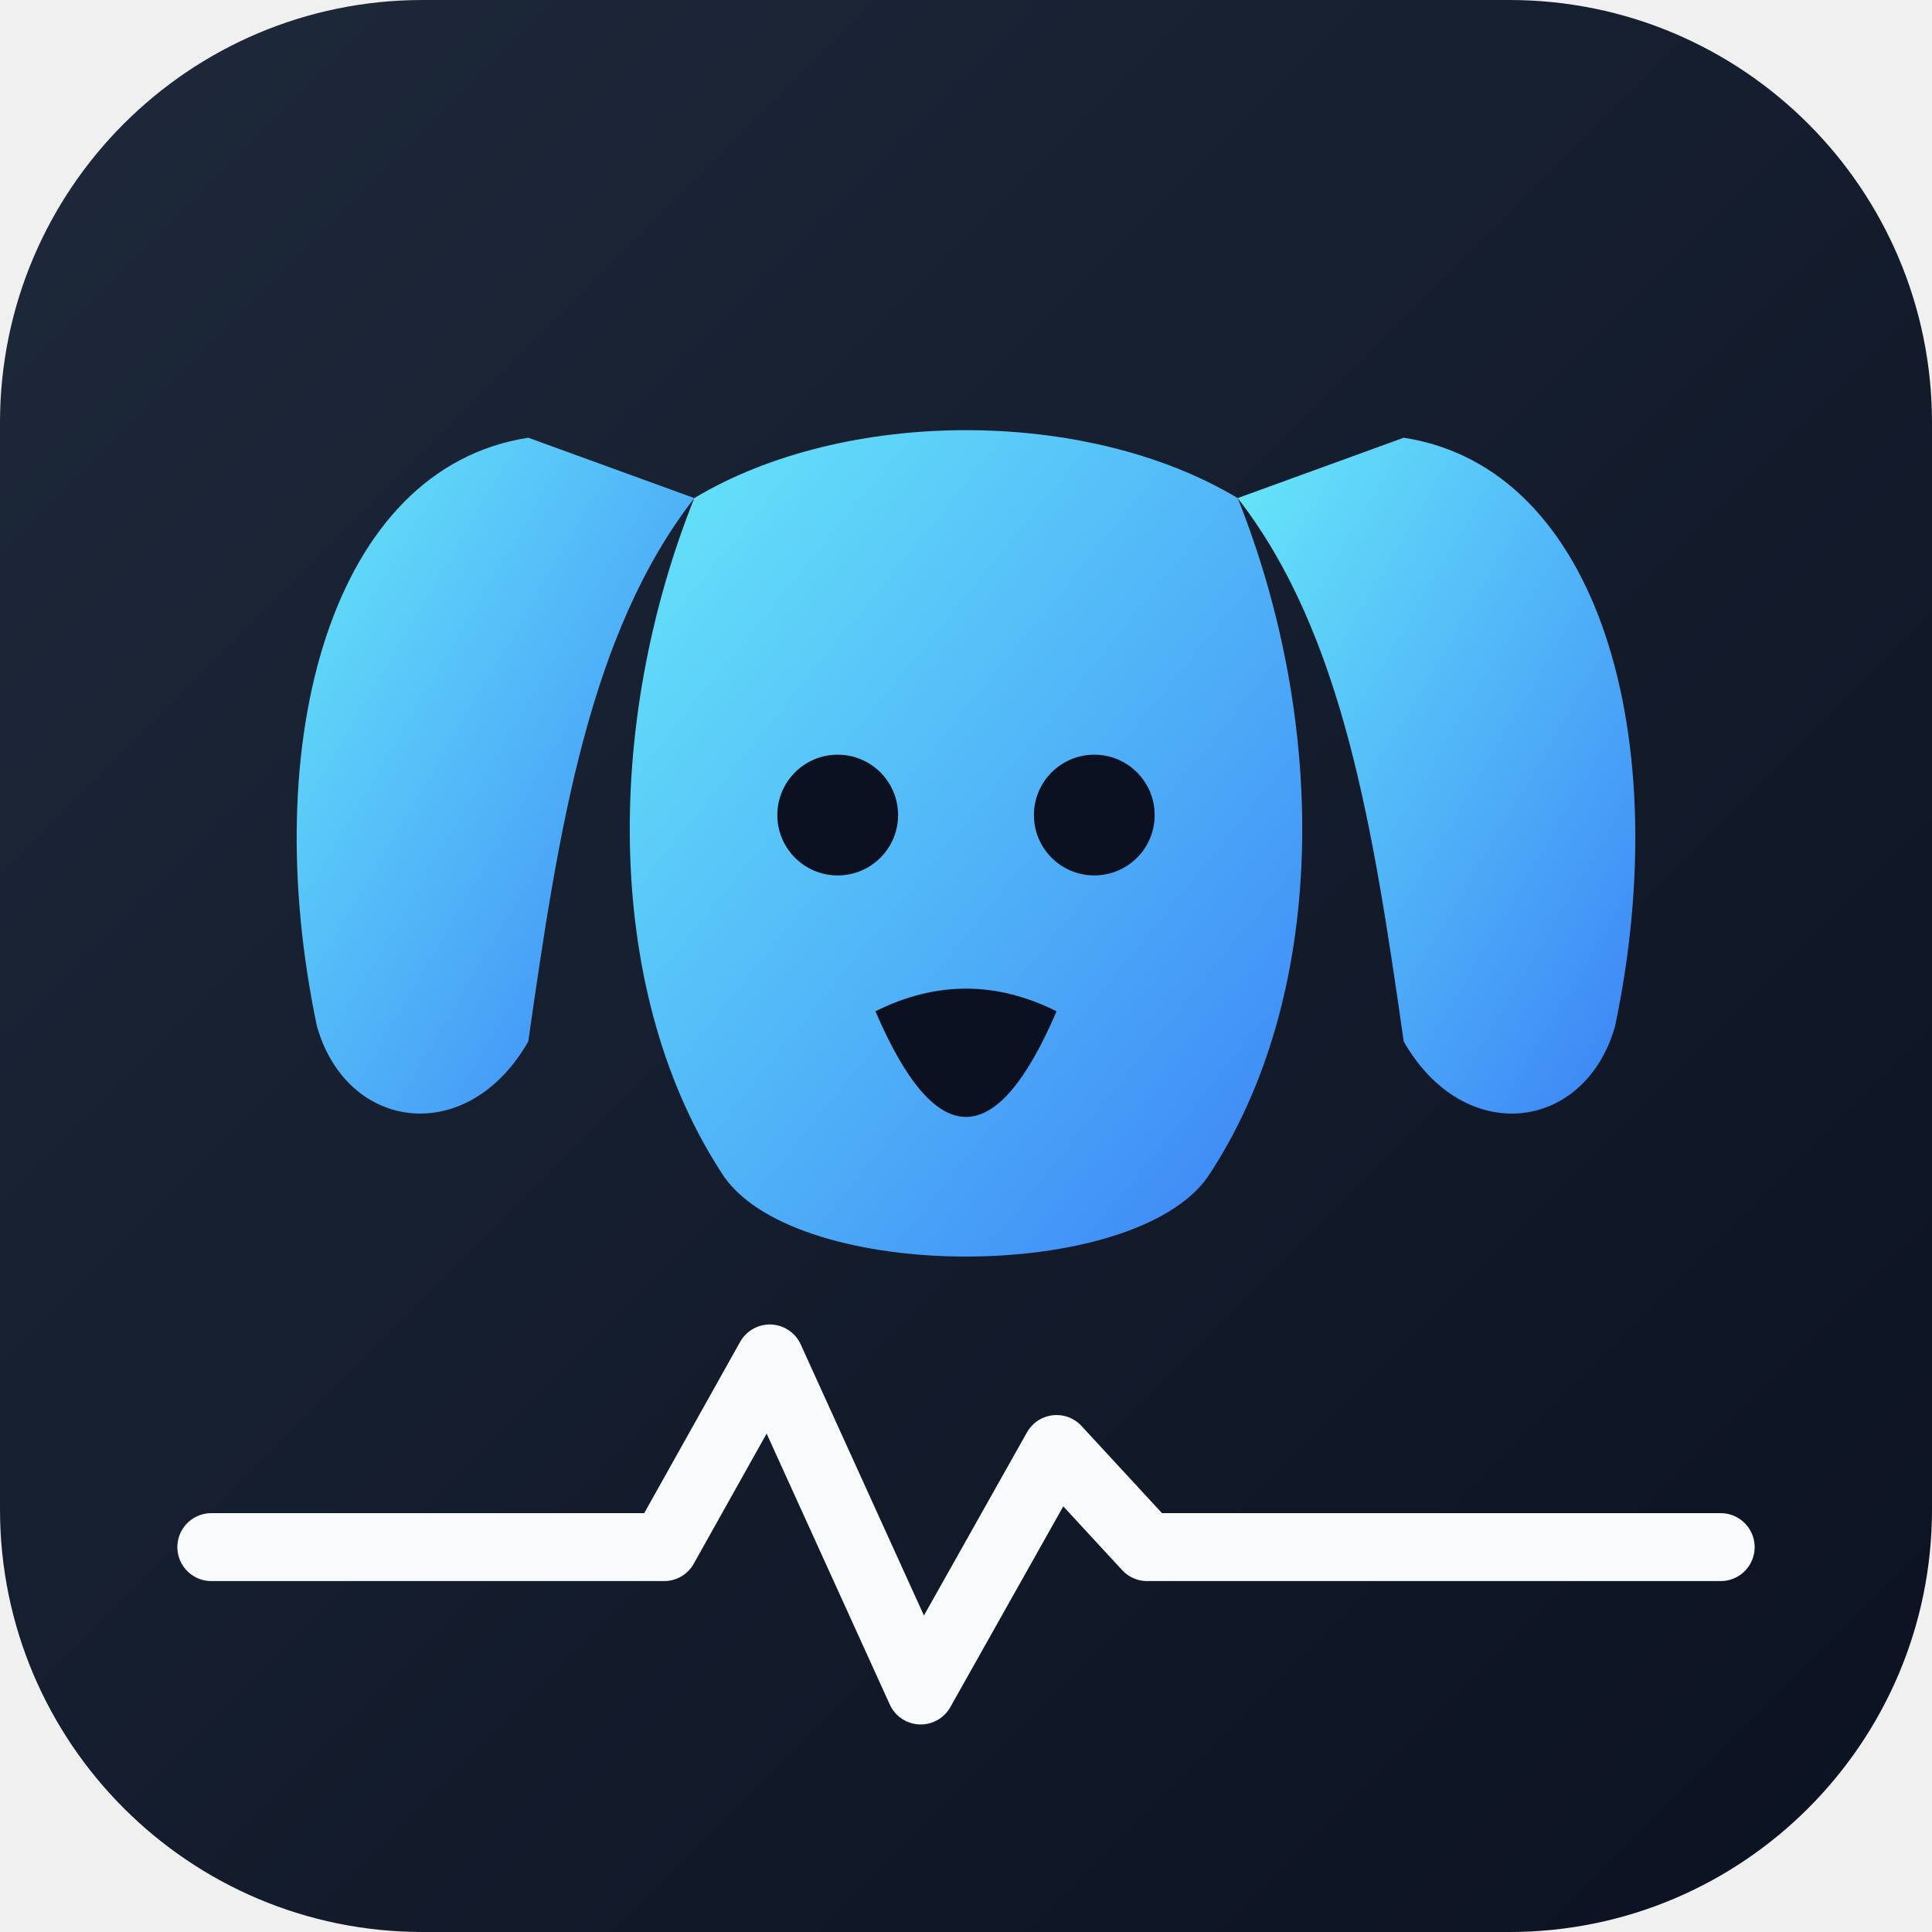
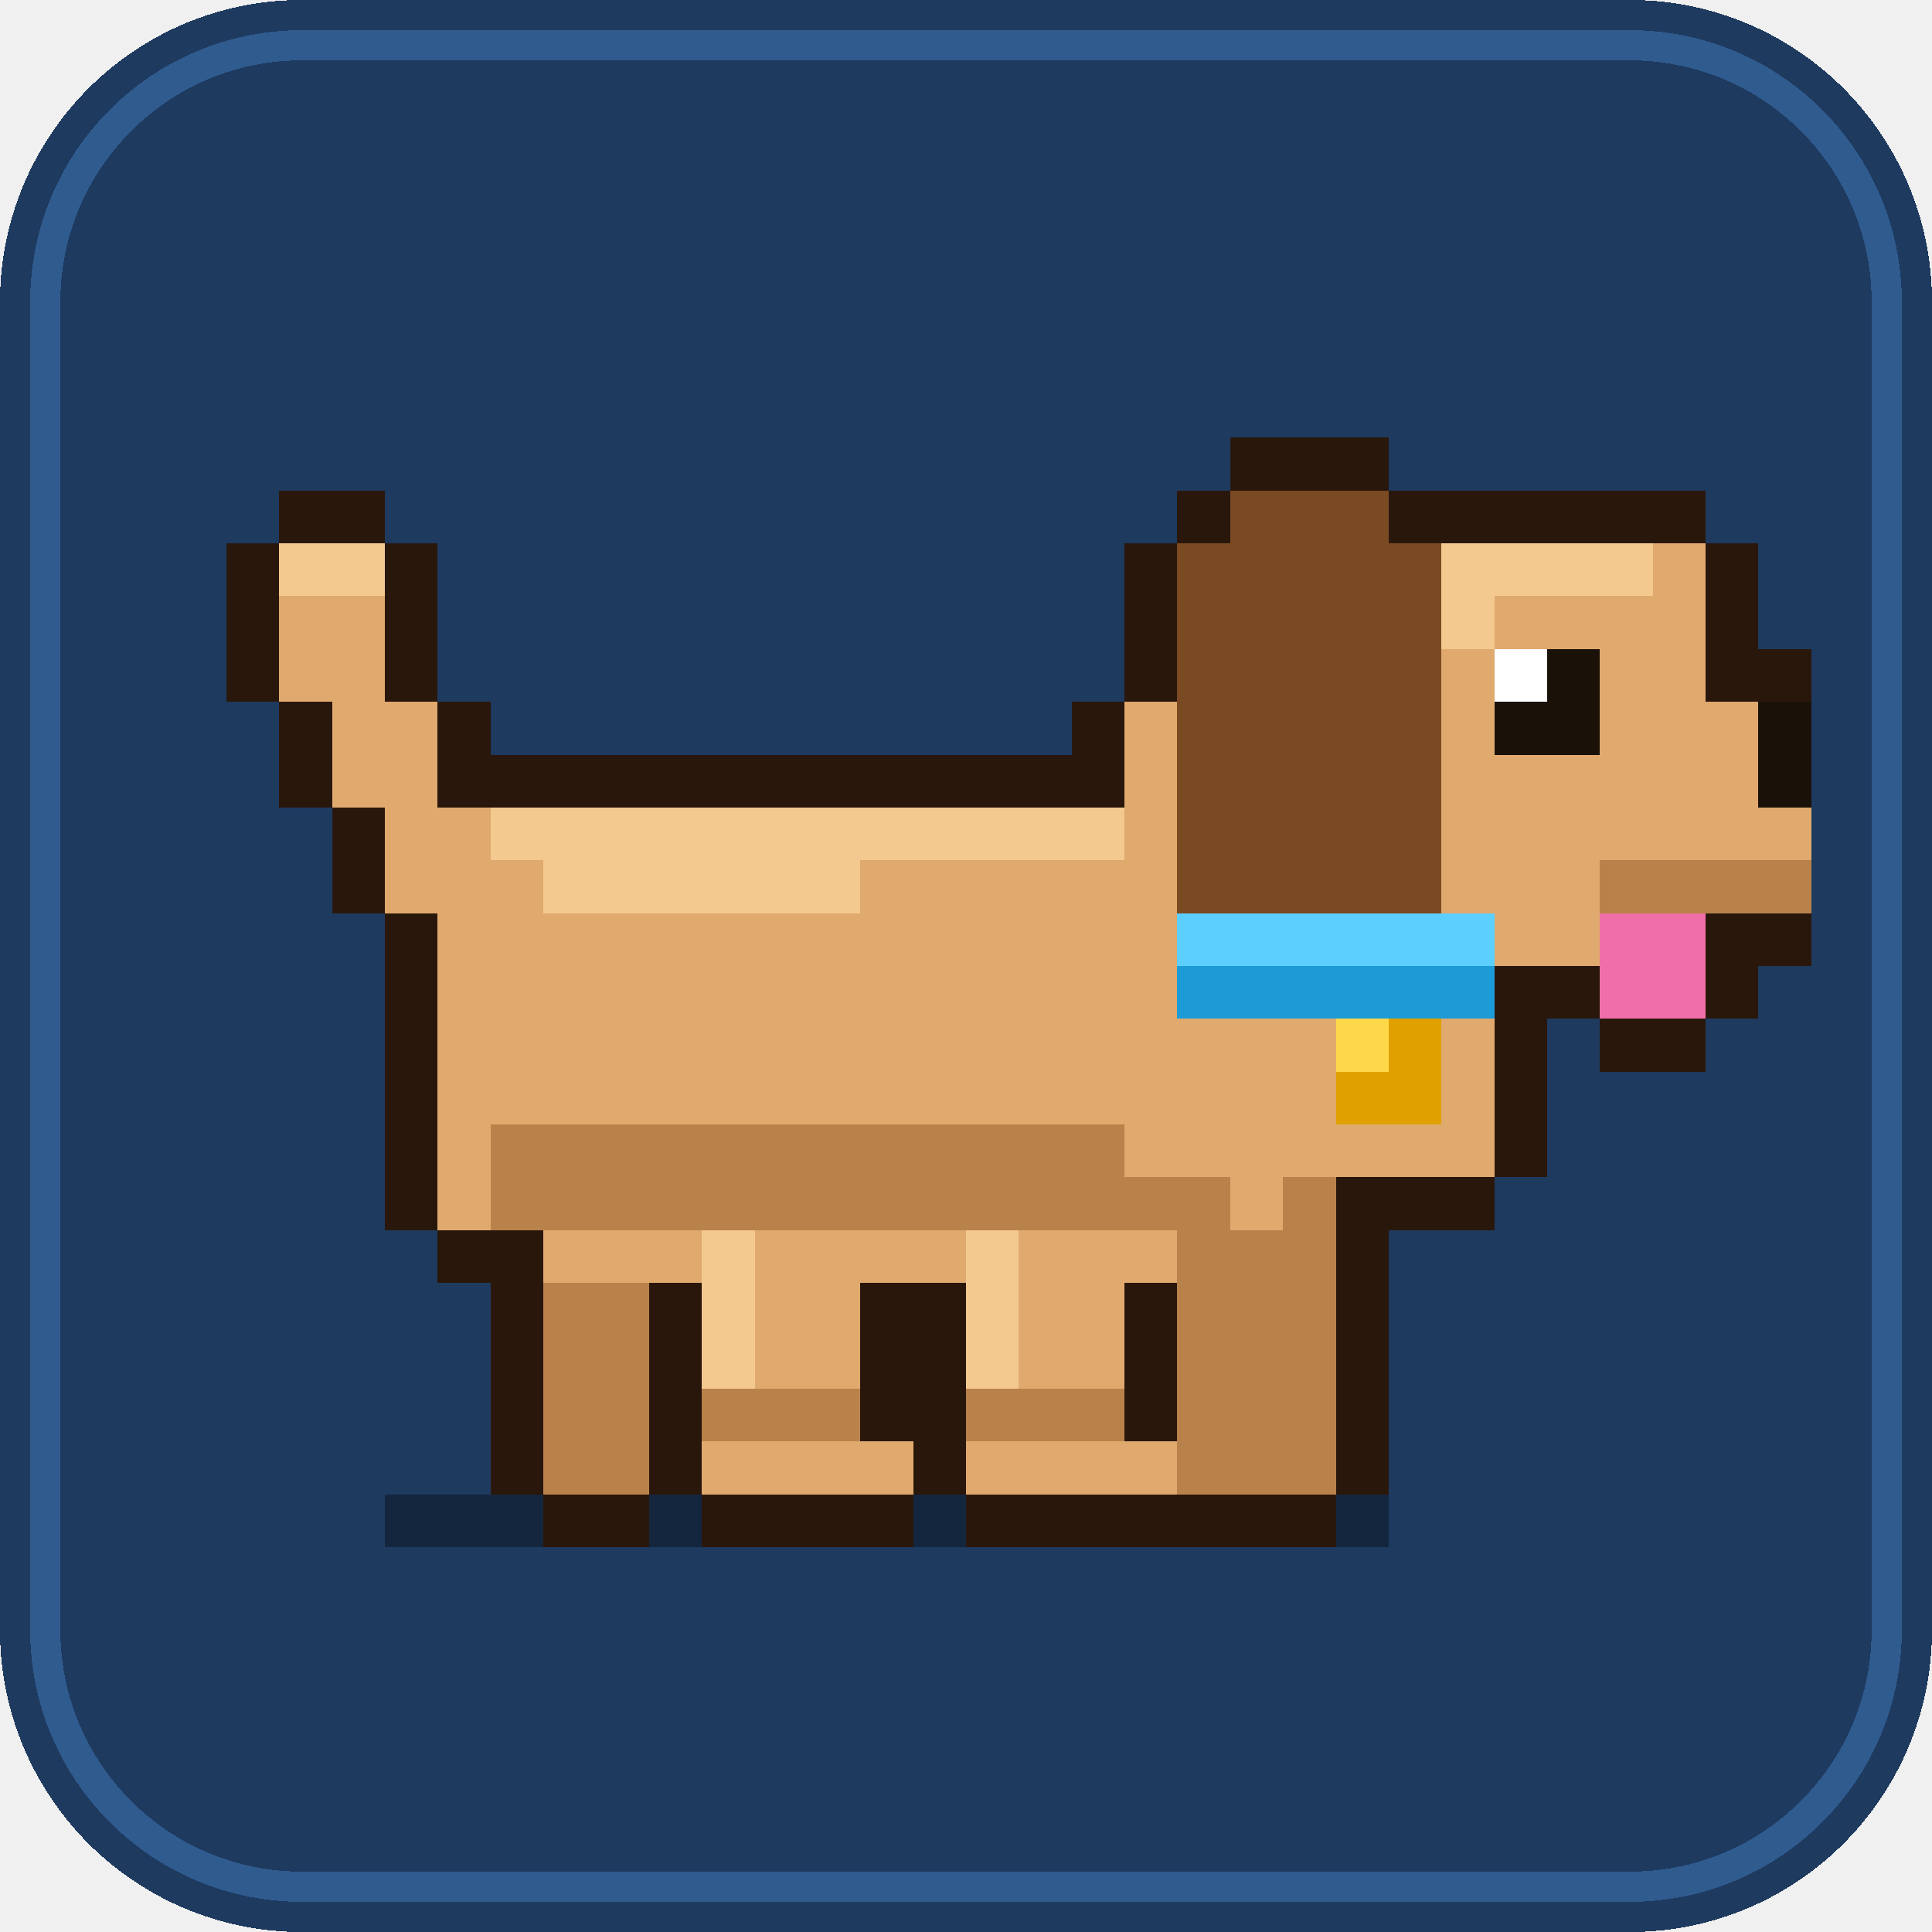
- <svg xmlns="http://www.w3.org/2000/svg" viewBox="0 0 256 256" role="img" aria-label="labdog">
-   <defs>
-     <linearGradient id="bg" x1="0" y1="0" x2="1" y2="1">
-       <stop offset="0" stop-color="#1e293b" />
-       <stop offset="1" stop-color="#0b1120" />
-     </linearGradient>
-     <linearGradient id="fg" x1="0" y1="0" x2="1" y2="1">
-       <stop offset="0" stop-color="#67e8f9" />
-       <stop offset="1" stop-color="#3b82f6" />
-     </linearGradient>
-   </defs>
-   <rect width="256" height="256" rx="56" fill="url(#bg)" />
-   <path d="M70 58 C44 62 34 98 42 136 C46 150 62 152 70 138 C74 110 78 84 92 66 Z" fill="url(#fg)" />
-   <path d="M186 58 C212 62 222 98 214 136 C210 150 194 152 186 138 C182 110 178 84 164 66 Z" fill="url(#fg)" />
-   <path d="M92 66 C112 54 144 54 164 66 C176 96 176 132 160 156 C150 170 106 170 96 156 C80 132 80 96 92 66 Z" fill="url(#fg)" />
-   <circle cx="111" cy="108" r="8" fill="#0b1120" />
-   <circle cx="145" cy="108" r="8" fill="#0b1120" />
-   <path d="M116 134 Q128 128 140 134 Q134 148 128 148 Q122 148 116 134 Z" fill="#0b1120" />
-   <path d="M28 205 H88 L102 180 L122 224 L140 192 L152 205 H228" fill="none" stroke="#f8fafc" stroke-width="9" stroke-linecap="round" stroke-linejoin="round" />
+ <svg xmlns="http://www.w3.org/2000/svg" viewBox="0 0 256 256" shape-rendering="crispEdges" role="img" aria-label="Labdog">
+   <rect width="256" height="256" rx="40" fill="#1e3a5f" />
+   <rect x="6" y="6" width="244" height="244" rx="34" fill="none" stroke="#2f5b8f" stroke-width="4" />
+   <rect x="51" y="198" width="133" height="7" fill="#000" opacity=".35" />
+   <rect x="163" y="58" width="21" height="7" fill="#2a170c" />
+   <rect x="37" y="65" width="14" height="7" fill="#2a170c" />
+   <rect x="156" y="65" width="7" height="7" fill="#2a170c" />
+   <rect x="163" y="65" width="21" height="7" fill="#7a4a22" />
+   <rect x="184" y="65" width="42" height="7" fill="#2a170c" />
+   <rect x="30" y="72" width="7" height="7" fill="#2a170c" />
+   <rect x="37" y="72" width="14" height="7" fill="#f3c98f" />
+   <rect x="51" y="72" width="7" height="7" fill="#2a170c" />
+   <rect x="149" y="72" width="7" height="7" fill="#2a170c" />
+   <rect x="156" y="72" width="35" height="7" fill="#7a4a22" />
+   <rect x="191" y="72" width="28" height="7" fill="#f3c98f" />
+   <rect x="219" y="72" width="7" height="7" fill="#e0a96d" />
+   <rect x="226" y="72" width="7" height="7" fill="#2a170c" />
+   <rect x="30" y="79" width="7" height="7" fill="#2a170c" />
+   <rect x="37" y="79" width="14" height="7" fill="#e0a96d" />
+   <rect x="51" y="79" width="7" height="7" fill="#2a170c" />
+   <rect x="149" y="79" width="7" height="7" fill="#2a170c" />
+   <rect x="156" y="79" width="35" height="7" fill="#7a4a22" />
+   <rect x="191" y="79" width="7" height="7" fill="#f3c98f" />
+   <rect x="198" y="79" width="28" height="7" fill="#e0a96d" />
+   <rect x="226" y="79" width="7" height="7" fill="#2a170c" />
+   <rect x="30" y="86" width="7" height="7" fill="#2a170c" />
+   <rect x="37" y="86" width="14" height="7" fill="#e0a96d" />
+   <rect x="51" y="86" width="7" height="7" fill="#2a170c" />
+   <rect x="149" y="86" width="7" height="7" fill="#2a170c" />
+   <rect x="156" y="86" width="35" height="7" fill="#7a4a22" />
+   <rect x="191" y="86" width="7" height="7" fill="#e0a96d" />
+   <rect x="198" y="86" width="7" height="7" fill="#ffffff" />
+   <rect x="205" y="86" width="7" height="7" fill="#1a1208" />
+   <rect x="212" y="86" width="14" height="7" fill="#e0a96d" />
+   <rect x="226" y="86" width="14" height="7" fill="#2a170c" />
+   <rect x="37" y="93" width="7" height="7" fill="#2a170c" />
+   <rect x="44" y="93" width="14" height="7" fill="#e0a96d" />
+   <rect x="58" y="93" width="7" height="7" fill="#2a170c" />
+   <rect x="142" y="93" width="7" height="7" fill="#2a170c" />
+   <rect x="149" y="93" width="7" height="7" fill="#e0a96d" />
+   <rect x="156" y="93" width="35" height="7" fill="#7a4a22" />
+   <rect x="191" y="93" width="7" height="7" fill="#e0a96d" />
+   <rect x="198" y="93" width="14" height="7" fill="#1a1208" />
+   <rect x="212" y="93" width="21" height="7" fill="#e0a96d" />
+   <rect x="233" y="93" width="7" height="7" fill="#1a1208" />
+   <rect x="37" y="100" width="7" height="7" fill="#2a170c" />
+   <rect x="44" y="100" width="14" height="7" fill="#e0a96d" />
+   <rect x="58" y="100" width="91" height="7" fill="#2a170c" />
+   <rect x="149" y="100" width="7" height="7" fill="#e0a96d" />
+   <rect x="156" y="100" width="35" height="7" fill="#7a4a22" />
+   <rect x="191" y="100" width="42" height="7" fill="#e0a96d" />
+   <rect x="233" y="100" width="7" height="7" fill="#1a1208" />
+   <rect x="44" y="107" width="7" height="7" fill="#2a170c" />
+   <rect x="51" y="107" width="14" height="7" fill="#e0a96d" />
+   <rect x="65" y="107" width="84" height="7" fill="#f3c98f" />
+   <rect x="149" y="107" width="7" height="7" fill="#e0a96d" />
+   <rect x="156" y="107" width="35" height="7" fill="#7a4a22" />
+   <rect x="191" y="107" width="49" height="7" fill="#e0a96d" />
+   <rect x="44" y="114" width="7" height="7" fill="#2a170c" />
+   <rect x="51" y="114" width="21" height="7" fill="#e0a96d" />
+   <rect x="72" y="114" width="42" height="7" fill="#f3c98f" />
+   <rect x="114" y="114" width="42" height="7" fill="#e0a96d" />
+   <rect x="156" y="114" width="35" height="7" fill="#7a4a22" />
+   <rect x="191" y="114" width="21" height="7" fill="#e0a96d" />
+   <rect x="212" y="114" width="28" height="7" fill="#b9824a" />
+   <rect x="51" y="121" width="7" height="7" fill="#2a170c" />
+   <rect x="58" y="121" width="98" height="7" fill="#e0a96d" />
+   <rect x="156" y="121" width="42" height="7" fill="#5ccfff" />
+   <rect x="198" y="121" width="14" height="7" fill="#e0a96d" />
+   <rect x="212" y="121" width="14" height="7" fill="#f06fa8" />
+   <rect x="226" y="121" width="14" height="7" fill="#2a170c" />
+   <rect x="51" y="128" width="7" height="7" fill="#2a170c" />
+   <rect x="58" y="128" width="98" height="7" fill="#e0a96d" />
+   <rect x="156" y="128" width="42" height="7" fill="#1d9bd6" />
+   <rect x="198" y="128" width="14" height="7" fill="#2a170c" />
+   <rect x="212" y="128" width="14" height="7" fill="#f06fa8" />
+   <rect x="226" y="128" width="7" height="7" fill="#2a170c" />
+   <rect x="51" y="135" width="7" height="7" fill="#2a170c" />
+   <rect x="58" y="135" width="119" height="7" fill="#e0a96d" />
+   <rect x="177" y="135" width="7" height="7" fill="#ffd84a" />
+   <rect x="184" y="135" width="7" height="7" fill="#e0a100" />
+   <rect x="191" y="135" width="7" height="7" fill="#e0a96d" />
+   <rect x="198" y="135" width="7" height="7" fill="#2a170c" />
+   <rect x="212" y="135" width="14" height="7" fill="#2a170c" />
+   <rect x="51" y="142" width="7" height="7" fill="#2a170c" />
+   <rect x="58" y="142" width="119" height="7" fill="#e0a96d" />
+   <rect x="177" y="142" width="14" height="7" fill="#e0a100" />
+   <rect x="191" y="142" width="7" height="7" fill="#e0a96d" />
+   <rect x="198" y="142" width="7" height="7" fill="#2a170c" />
+   <rect x="51" y="149" width="7" height="7" fill="#2a170c" />
+   <rect x="58" y="149" width="7" height="7" fill="#e0a96d" />
+   <rect x="65" y="149" width="84" height="7" fill="#b9824a" />
+   <rect x="149" y="149" width="49" height="7" fill="#e0a96d" />
+   <rect x="198" y="149" width="7" height="7" fill="#2a170c" />
+   <rect x="51" y="156" width="7" height="7" fill="#2a170c" />
+   <rect x="58" y="156" width="7" height="7" fill="#e0a96d" />
+   <rect x="65" y="156" width="98" height="7" fill="#b9824a" />
+   <rect x="163" y="156" width="7" height="7" fill="#e0a96d" />
+   <rect x="170" y="156" width="7" height="7" fill="#b9824a" />
+   <rect x="177" y="156" width="21" height="7" fill="#2a170c" />
+   <rect x="58" y="163" width="14" height="7" fill="#2a170c" />
+   <rect x="72" y="163" width="21" height="7" fill="#e0a96d" />
+   <rect x="93" y="163" width="7" height="7" fill="#f3c98f" />
+   <rect x="100" y="163" width="28" height="7" fill="#e0a96d" />
+   <rect x="128" y="163" width="7" height="7" fill="#f3c98f" />
+   <rect x="135" y="163" width="21" height="7" fill="#e0a96d" />
+   <rect x="156" y="163" width="21" height="7" fill="#b9824a" />
+   <rect x="177" y="163" width="7" height="7" fill="#2a170c" />
+   <rect x="65" y="170" width="7" height="7" fill="#2a170c" />
+   <rect x="72" y="170" width="14" height="7" fill="#b9824a" />
+   <rect x="86" y="170" width="7" height="7" fill="#2a170c" />
+   <rect x="93" y="170" width="7" height="7" fill="#f3c98f" />
+   <rect x="100" y="170" width="14" height="7" fill="#e0a96d" />
+   <rect x="114" y="170" width="14" height="7" fill="#2a170c" />
+   <rect x="128" y="170" width="7" height="7" fill="#f3c98f" />
+   <rect x="135" y="170" width="14" height="7" fill="#e0a96d" />
+   <rect x="149" y="170" width="7" height="7" fill="#2a170c" />
+   <rect x="156" y="170" width="21" height="7" fill="#b9824a" />
+   <rect x="177" y="170" width="7" height="7" fill="#2a170c" />
+   <rect x="65" y="177" width="7" height="7" fill="#2a170c" />
+   <rect x="72" y="177" width="14" height="7" fill="#b9824a" />
+   <rect x="86" y="177" width="7" height="7" fill="#2a170c" />
+   <rect x="93" y="177" width="7" height="7" fill="#f3c98f" />
+   <rect x="100" y="177" width="14" height="7" fill="#e0a96d" />
+   <rect x="114" y="177" width="14" height="7" fill="#2a170c" />
+   <rect x="128" y="177" width="7" height="7" fill="#f3c98f" />
+   <rect x="135" y="177" width="14" height="7" fill="#e0a96d" />
+   <rect x="149" y="177" width="7" height="7" fill="#2a170c" />
+   <rect x="156" y="177" width="21" height="7" fill="#b9824a" />
+   <rect x="177" y="177" width="7" height="7" fill="#2a170c" />
+   <rect x="65" y="184" width="7" height="7" fill="#2a170c" />
+   <rect x="72" y="184" width="14" height="7" fill="#b9824a" />
+   <rect x="86" y="184" width="7" height="7" fill="#2a170c" />
+   <rect x="93" y="184" width="21" height="7" fill="#b9824a" />
+   <rect x="114" y="184" width="14" height="7" fill="#2a170c" />
+   <rect x="128" y="184" width="21" height="7" fill="#b9824a" />
+   <rect x="149" y="184" width="7" height="7" fill="#2a170c" />
+   <rect x="156" y="184" width="21" height="7" fill="#b9824a" />
+   <rect x="177" y="184" width="7" height="7" fill="#2a170c" />
+   <rect x="65" y="191" width="7" height="7" fill="#2a170c" />
+   <rect x="72" y="191" width="14" height="7" fill="#b9824a" />
+   <rect x="86" y="191" width="7" height="7" fill="#2a170c" />
+   <rect x="93" y="191" width="28" height="7" fill="#e0a96d" />
+   <rect x="121" y="191" width="7" height="7" fill="#2a170c" />
+   <rect x="128" y="191" width="28" height="7" fill="#e0a96d" />
+   <rect x="156" y="191" width="21" height="7" fill="#b9824a" />
+   <rect x="177" y="191" width="7" height="7" fill="#2a170c" />
+   <rect x="72" y="198" width="14" height="7" fill="#2a170c" />
+   <rect x="93" y="198" width="28" height="7" fill="#2a170c" />
+   <rect x="128" y="198" width="49" height="7" fill="#2a170c" />
</svg>
